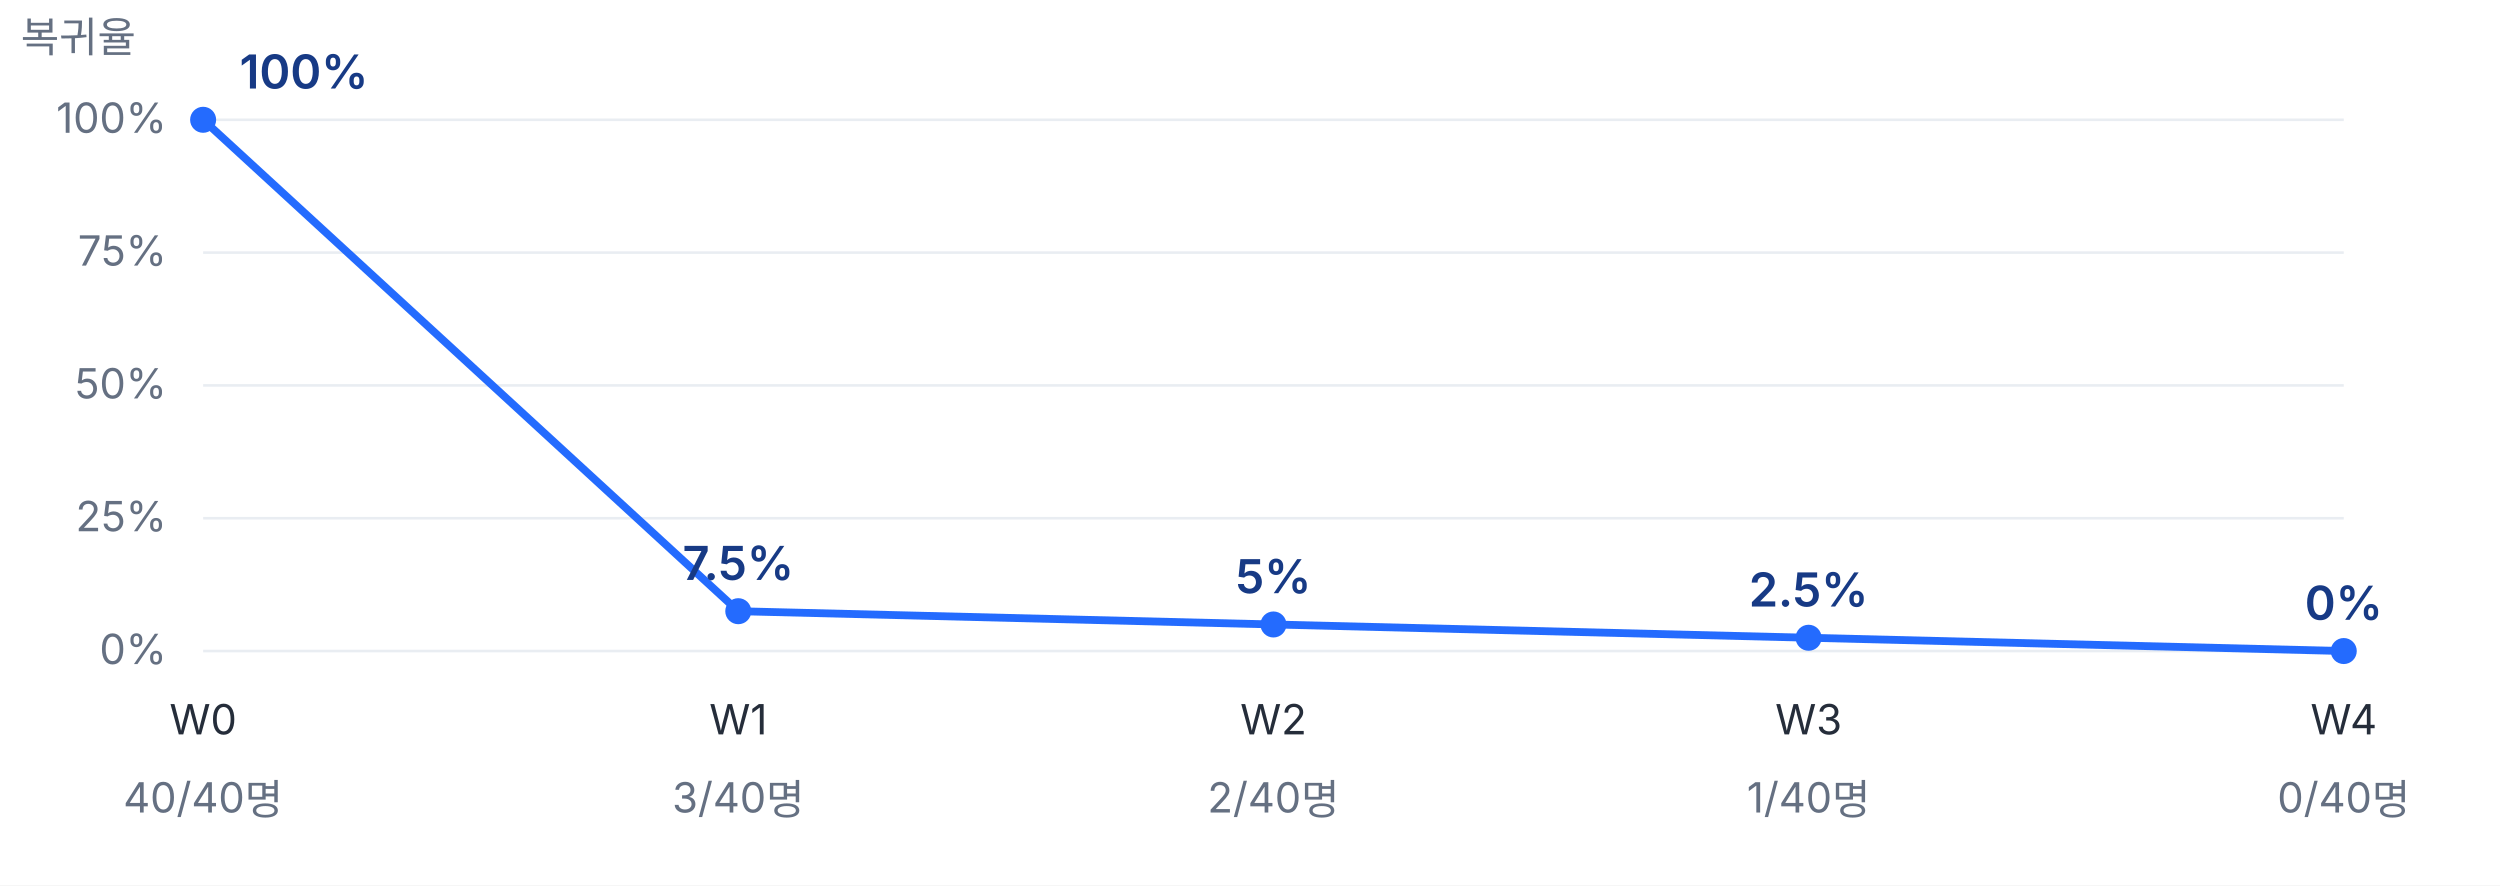
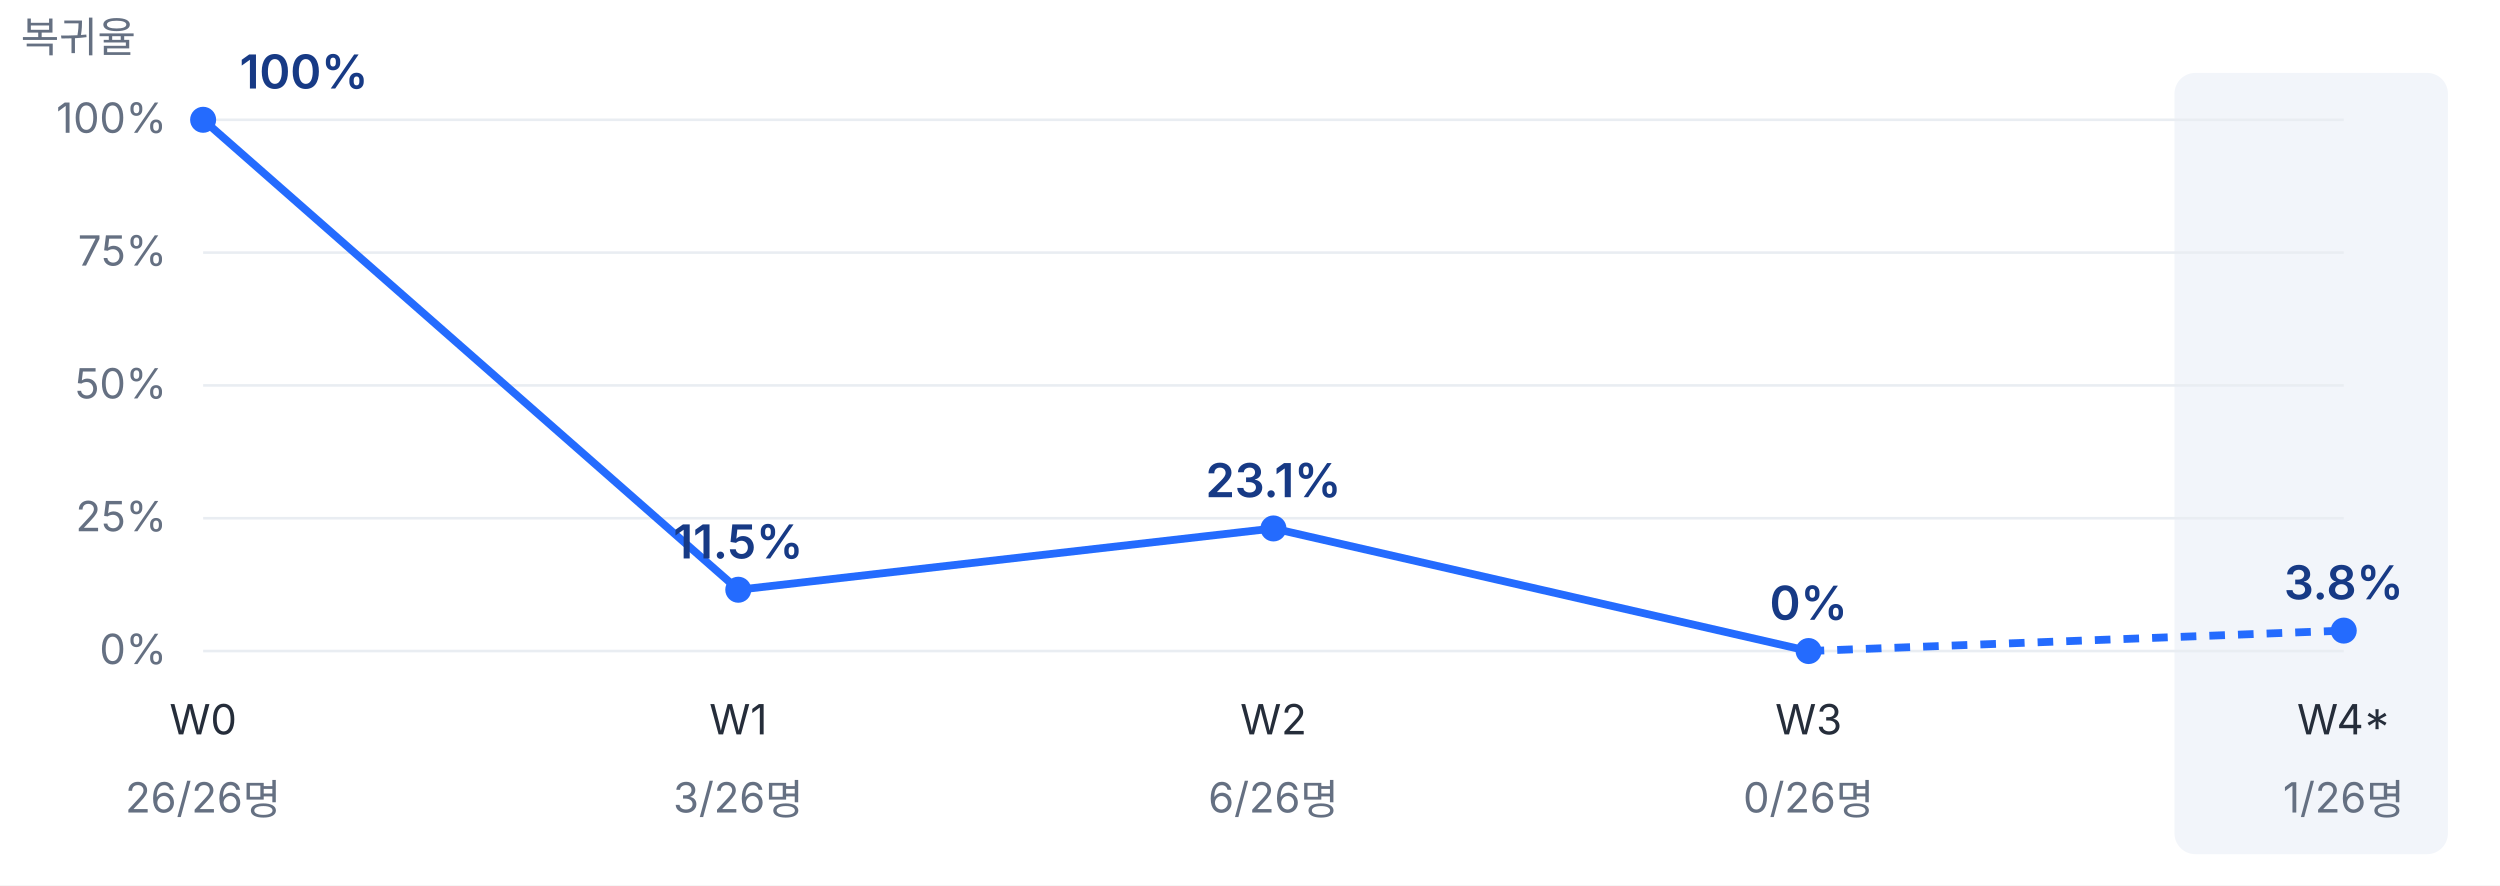
<svg xmlns="http://www.w3.org/2000/svg" viewBox="0 0 960 340" role="img" aria-labelledby="title desc">
  <rect width="960" height="340" fill="white" />
  <g font-family="Pretendard, -apple-system, BlinkMacSystemFont, Apple SD Gothic Neo, sans-serif" fill="#657082" font-size="16">
+     <rect x="835" y="28" width="105" height="300" rx="8" fill="#f2f5fa" />
    <text x="8" y="20">복귀율</text>
    <line x1="78" x2="900" y1="250.0" y2="250.0" stroke="#e9edf2" />
    <text x="64" y="255.0" text-anchor="end">0%</text>
    <line x1="78" x2="900" y1="199.0" y2="199.0" stroke="#e9edf2" />
    <text x="64" y="204.0" text-anchor="end">25%</text>
    <line x1="78" x2="900" y1="148.0" y2="148.0" stroke="#e9edf2" />
    <text x="64" y="153.0" text-anchor="end">50%</text>
    <line x1="78" x2="900" y1="97.0" y2="97.0" stroke="#e9edf2" />
    <text x="64" y="102.0" text-anchor="end">75%</text>
    <line x1="78" x2="900" y1="46.0" y2="46.0" stroke="#e9edf2" />
    <text x="64" y="51.0" text-anchor="end">100%</text>
-     <polyline points="78.0,46.0 283.5,234.7 489.0,239.8 694.5,244.9 900.0,250.0" fill="none" stroke="#246bfe" stroke-width="3" />
+     <polyline points="78.0,46.0 283.5,226.462 489.0,202.923 694.5,250.0" fill="none" stroke="#246bfe" stroke-width="3" />
+     <line x1="694.5" y1="250.0" x2="900.0" y2="242.154" stroke="#246bfe" stroke-width="3" stroke-dasharray="6 5" />
    <circle cx="78.0" cy="46.0" r="5" fill="#246bfe" />
    <text x="92.0" y="34.0" text-anchor="start" fill="#173a85" font-size="18" font-weight="600">100%</text>
    <text x="78.0" y="282" text-anchor="middle" fill="#252d3a">W0</text>
-     <text x="78.0" y="312" text-anchor="middle">40/40명</text>
-     <circle cx="283.5" cy="234.7" r="5" fill="#246bfe" />
-     <text x="283.5" y="222.7" text-anchor="middle" fill="#173a85" font-size="18" font-weight="600">7.5%</text>
+     <text x="78.0" y="312" text-anchor="middle">26/26명</text>
+     <circle cx="283.5" cy="226.462" r="5" fill="#246bfe" />
+     <text x="283.5" y="214.462" text-anchor="middle" fill="#173a85" font-size="18" font-weight="600">11.5%</text>
    <text x="283.5" y="282" text-anchor="middle" fill="#252d3a">W1</text>
-     <text x="283.5" y="312" text-anchor="middle">3/40명</text>
-     <circle cx="489.0" cy="239.8" r="5" fill="#246bfe" />
-     <text x="489.0" y="227.8" text-anchor="middle" fill="#173a85" font-size="18" font-weight="600">5%</text>
+     <text x="283.5" y="312" text-anchor="middle">3/26명</text>
+     <circle cx="489.0" cy="202.923" r="5" fill="#246bfe" />
+     <text x="489.0" y="190.923" text-anchor="middle" fill="#173a85" font-size="18" font-weight="600">23.1%</text>
    <text x="489.0" y="282" text-anchor="middle" fill="#252d3a">W2</text>
-     <text x="489.0" y="312" text-anchor="middle">2/40명</text>
-     <circle cx="694.5" cy="244.9" r="5" fill="#246bfe" />
-     <text x="694.5" y="232.9" text-anchor="middle" fill="#173a85" font-size="18" font-weight="600">2.5%</text>
+     <text x="489.0" y="312" text-anchor="middle">6/26명</text>
+     <circle cx="694.5" cy="250.0" r="5" fill="#246bfe" />
+     <text x="694.5" y="238.0" text-anchor="middle" fill="#173a85" font-size="18" font-weight="600">0%</text>
    <text x="694.5" y="282" text-anchor="middle" fill="#252d3a">W3</text>
-     <text x="694.5" y="312" text-anchor="middle">1/40명</text>
-     <circle cx="900.0" cy="250.0" r="5" fill="#246bfe" />
-     <text x="900.0" y="238.0" text-anchor="middle" fill="#173a85" font-size="18" font-weight="600">0%</text>
-     <text x="900.0" y="282" text-anchor="middle" fill="#252d3a">W4</text>
-     <text x="900.0" y="312" text-anchor="middle">0/40명</text>
+     <text x="694.5" y="312" text-anchor="middle">0/26명</text>
+     <circle cx="900.0" cy="242.154" r="5" fill="#246bfe" />
+     <text x="900.0" y="230.154" text-anchor="middle" fill="#173a85" font-size="18" font-weight="600">3.8%</text>
+     <text x="900.0" y="282" text-anchor="middle" fill="#252d3a">W4*</text>
+     <text x="900.0" y="312" text-anchor="middle">1/26명</text>
  </g>
</svg>
